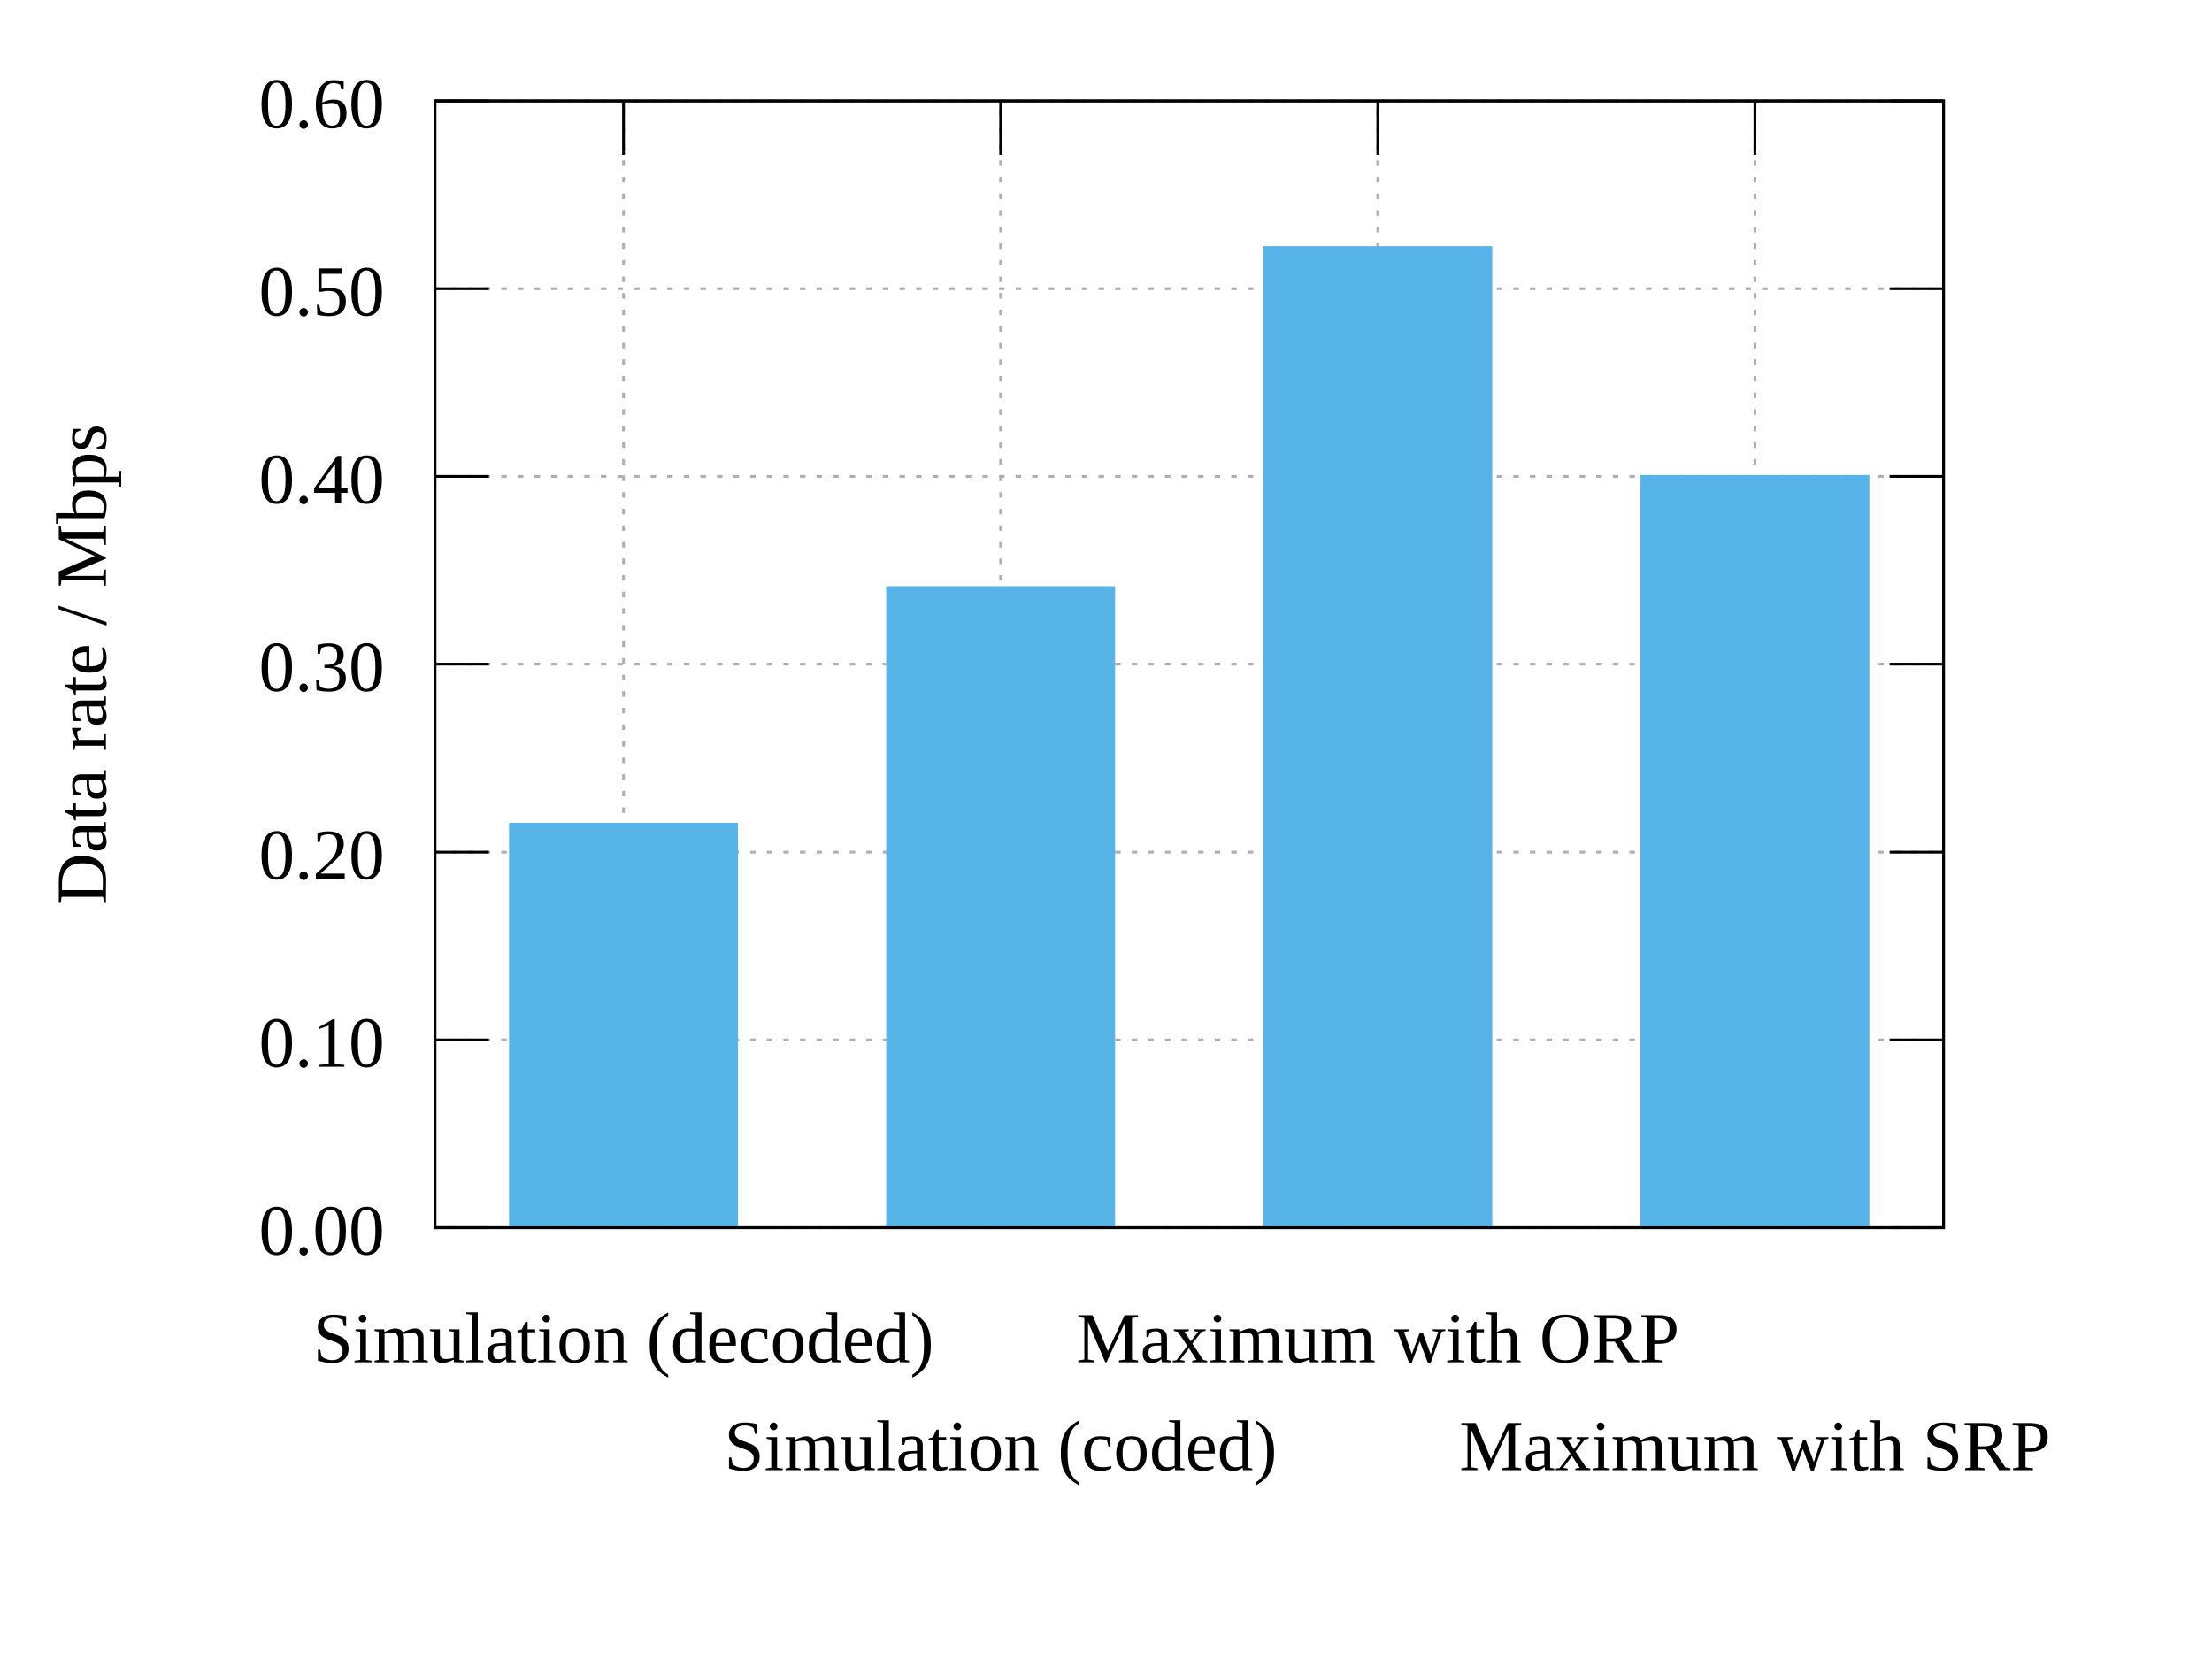
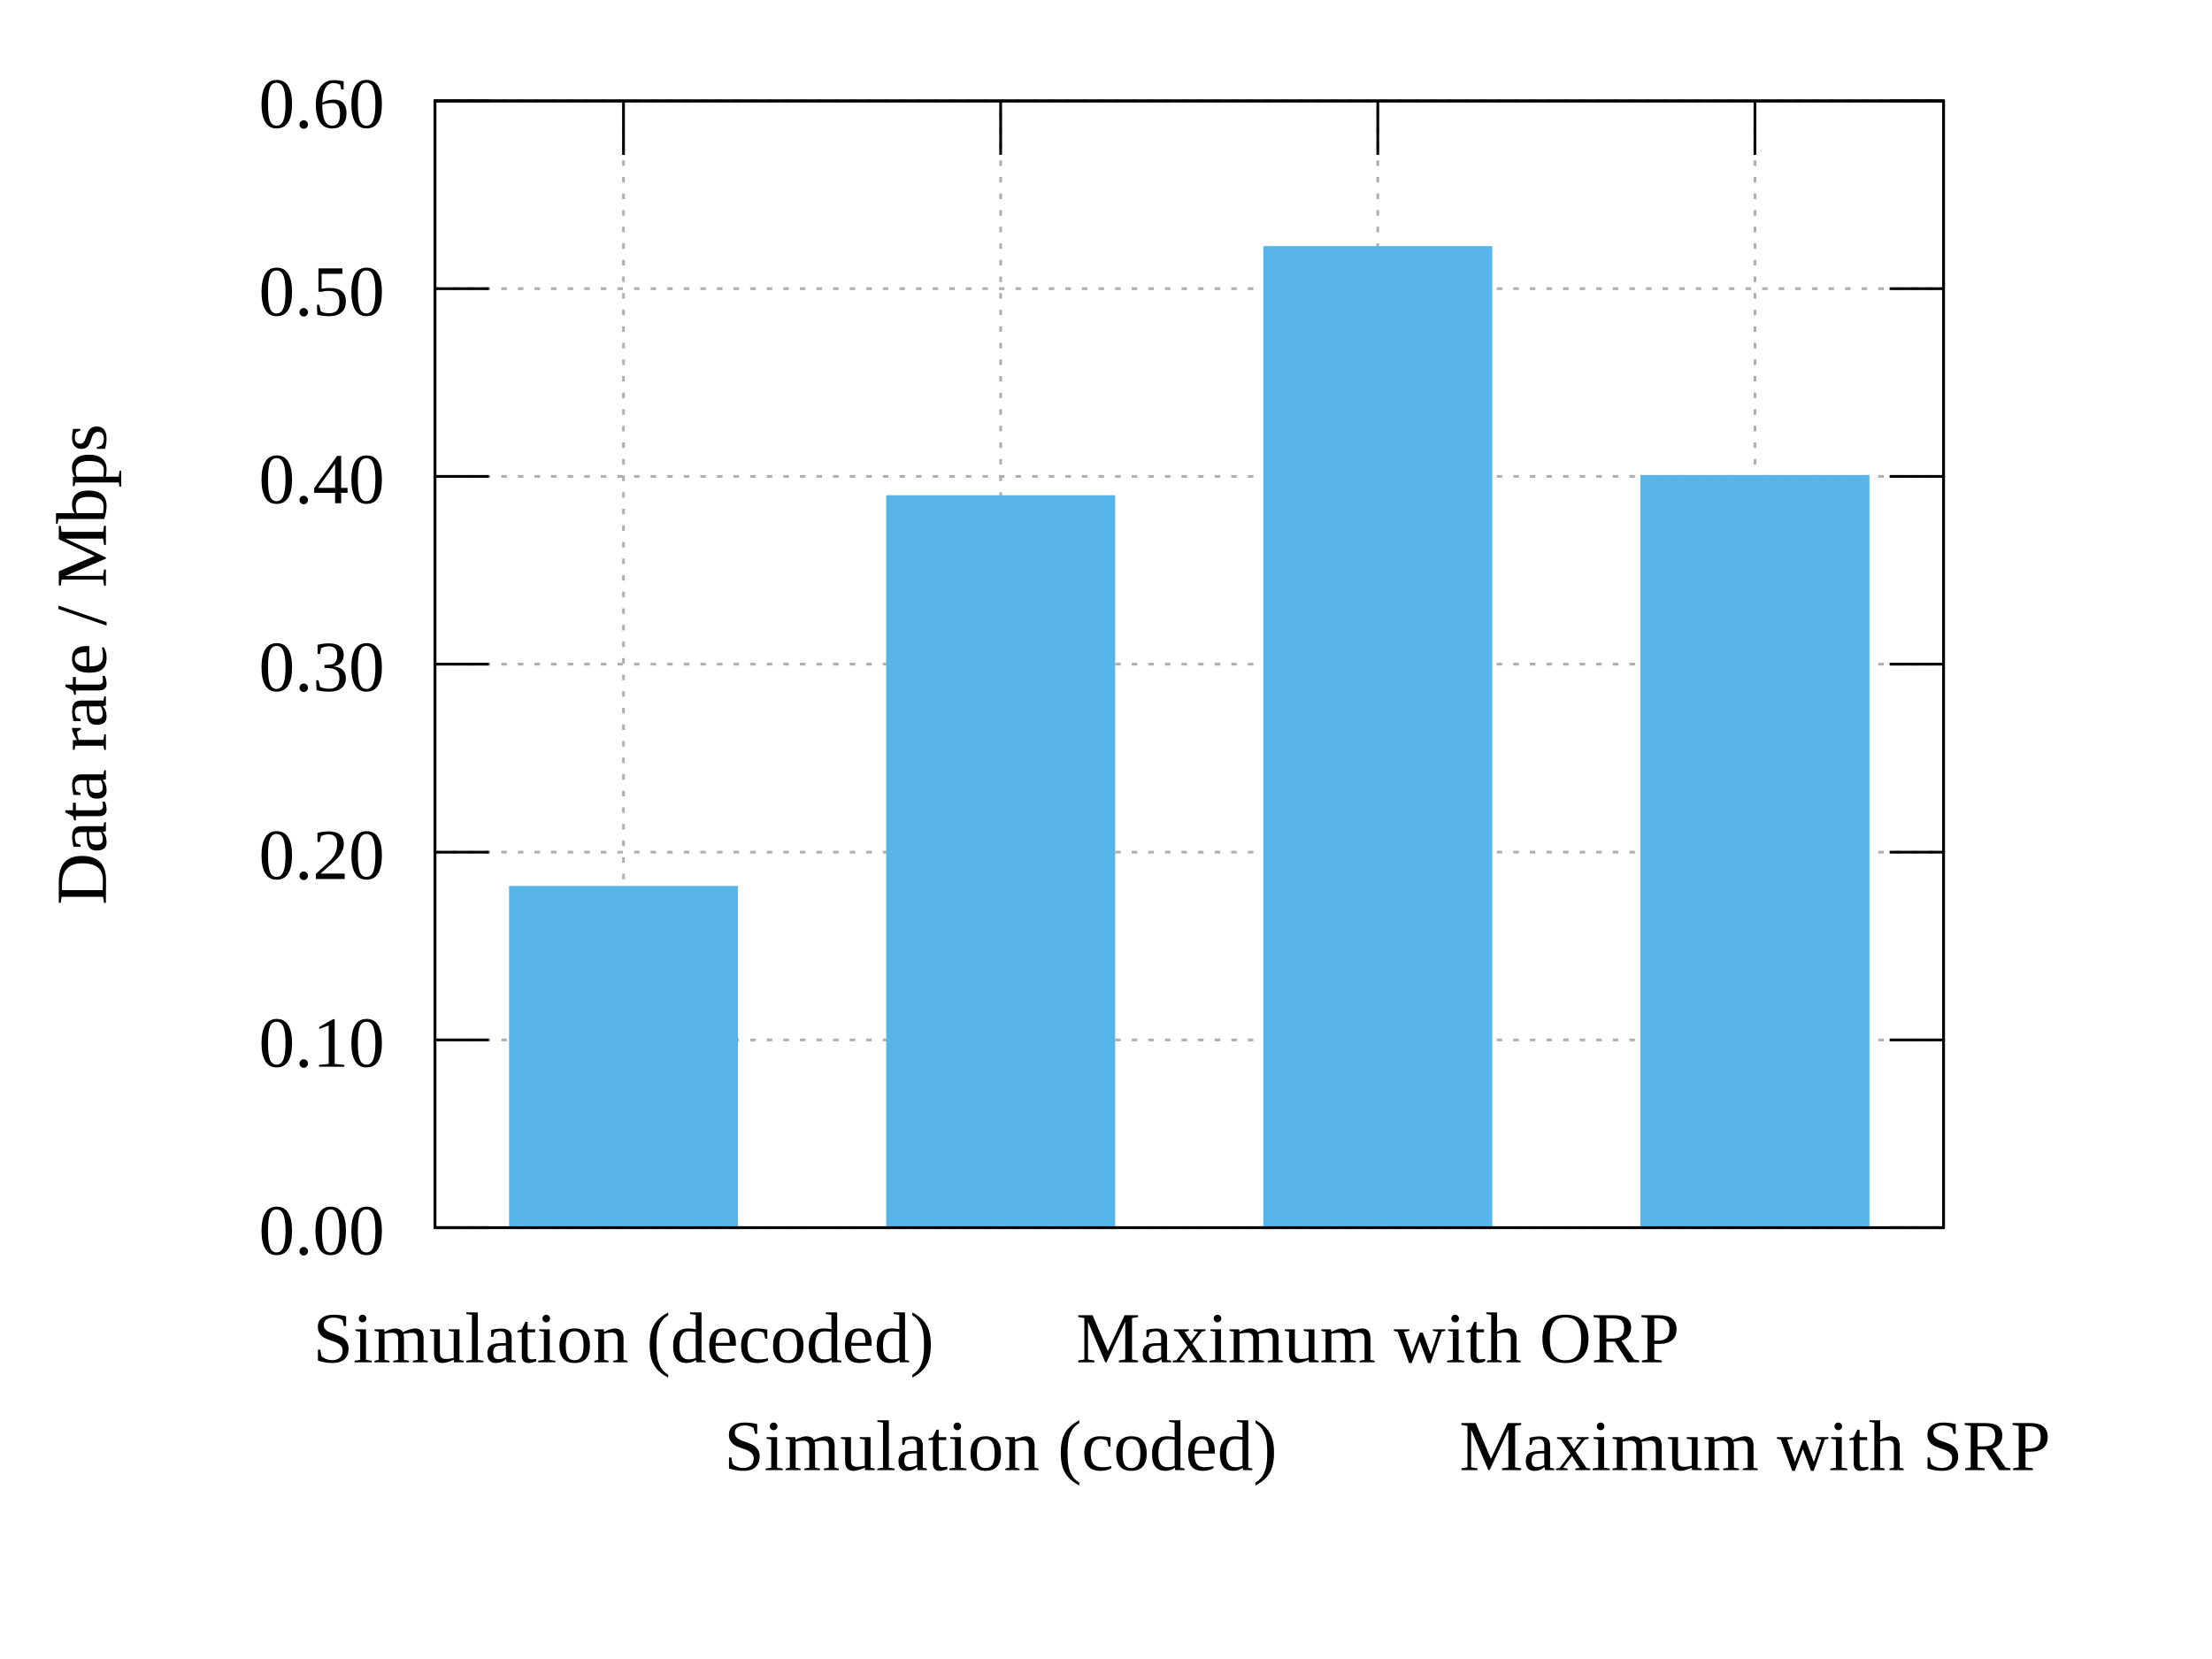
<svg xmlns="http://www.w3.org/2000/svg" xmlns:xlink="http://www.w3.org/1999/xlink" width="800" height="600" viewBox="0 0 800 600">
  <g id="gnuplot_canvas">
    <rect x="0" y="0" width="800" height="600" fill="none" />
    <defs>
      <circle id="gpDot" r="0.5" stroke-width="0.5" />
      <path id="gpPt0" stroke-width="0.103" stroke="currentColor" d="M-1,0 h2 M0,-1 v2" />
      <path id="gpPt1" stroke-width="0.103" stroke="currentColor" d="M-1,-1 L1,1 M1,-1 L-1,1" />
      <path id="gpPt2" stroke-width="0.103" stroke="currentColor" d="M-1,0 L1,0 M0,-1 L0,1 M-1,-1 L1,1 M-1,1 L1,-1" />
      <rect id="gpPt3" stroke-width="0.103" stroke="currentColor" x="-1" y="-1" width="2" height="2" />
      <rect id="gpPt4" stroke-width="0.103" stroke="currentColor" fill="currentColor" x="-1" y="-1" width="2" height="2" />
      <circle id="gpPt5" stroke-width="0.103" stroke="currentColor" cx="0" cy="0" r="1" />
      <use xlink:href="#gpPt5" id="gpPt6" fill="currentColor" stroke="none" />
      <path id="gpPt7" stroke-width="0.103" stroke="currentColor" d="M0,-1.33 L-1.33,0.67 L1.33,0.67 z" />
      <use xlink:href="#gpPt7" id="gpPt8" fill="currentColor" stroke="none" />
      <use xlink:href="#gpPt7" id="gpPt9" stroke="currentColor" transform="rotate(180)" />
      <use xlink:href="#gpPt9" id="gpPt10" fill="currentColor" stroke="none" />
      <use xlink:href="#gpPt3" id="gpPt11" stroke="currentColor" transform="rotate(45)" />
      <use xlink:href="#gpPt11" id="gpPt12" fill="currentColor" stroke="none" />
      <path id="gpPt13" stroke-width="0.103" stroke="currentColor" d="M0,1.330 L1.265,0.411 L0.782,-1.067 L-0.782,-1.076 L-1.265,0.411 z" />
      <use xlink:href="#gpPt13" id="gpPt14" fill="currentColor" stroke="none" />
      <filter id="textbox" filterUnits="objectBoundingBox" x="0" y="0" height="1" width="1">
        <feFlood flood-color="white" flood-opacity="1" result="bgnd" />
        <feComposite in="SourceGraphic" in2="bgnd" operator="atop" />
      </filter>
      <filter id="greybox" filterUnits="objectBoundingBox" x="0" y="0" height="1" width="1">
        <feFlood flood-color="lightgrey" flood-opacity="1" result="grey" />
        <feComposite in="SourceGraphic" in2="grey" operator="atop" />
      </filter>
    </defs>
    <g fill="none" color="white" stroke="currentColor" stroke-width="1.00" stroke-linecap="butt" stroke-linejoin="miter">
</g>
    <g fill="none" color="black" stroke="currentColor" stroke-width="1.00" stroke-linecap="butt" stroke-linejoin="miter">
</g>
    <g fill="none" color="gray" stroke="currentColor" stroke-width="1.00" stroke-linecap="butt" stroke-linejoin="miter">
      <path stroke="rgb(175, 175, 175)" stroke-dasharray="2,4" class="gridline" d="M157.3,444.0 L702.9,444.0  " />
    </g>
    <g fill="none" color="black" stroke="currentColor" stroke-width="1.00" stroke-linecap="butt" stroke-linejoin="miter">
      <path stroke="black" d="M157.3,444.0 L176.8,444.0 M702.9,444.0 L683.4,444.0  " />
      <g transform="translate(139.1,453.7)" stroke="none" fill="black" font-family="Times New Roman" font-size="26.00" text-anchor="end">
        <text>
          <tspan font-family="Times New Roman">0.00</tspan>
        </text>
      </g>
    </g>
    <g fill="none" color="black" stroke="currentColor" stroke-width="1.00" stroke-linecap="butt" stroke-linejoin="miter">
</g>
    <g fill="none" color="gray" stroke="currentColor" stroke-width="1.00" stroke-linecap="butt" stroke-linejoin="miter">
      <path stroke="rgb(175, 175, 175)" stroke-dasharray="2,4" class="gridline" d="M157.3,376.1 L702.9,376.1  " />
    </g>
    <g fill="none" color="black" stroke="currentColor" stroke-width="1.00" stroke-linecap="butt" stroke-linejoin="miter">
      <path stroke="black" d="M157.3,376.1 L176.8,376.1 M702.9,376.1 L683.4,376.1  " />
      <g transform="translate(139.1,385.8)" stroke="none" fill="black" font-family="Times New Roman" font-size="26.00" text-anchor="end">
        <text>
          <tspan font-family="Times New Roman">0.10</tspan>
        </text>
      </g>
    </g>
    <g fill="none" color="black" stroke="currentColor" stroke-width="1.00" stroke-linecap="butt" stroke-linejoin="miter">
</g>
    <g fill="none" color="gray" stroke="currentColor" stroke-width="1.00" stroke-linecap="butt" stroke-linejoin="miter">
      <path stroke="rgb(175, 175, 175)" stroke-dasharray="2,4" class="gridline" d="M157.3,308.2 L702.9,308.2  " />
    </g>
    <g fill="none" color="black" stroke="currentColor" stroke-width="1.00" stroke-linecap="butt" stroke-linejoin="miter">
      <path stroke="black" d="M157.3,308.2 L176.8,308.2 M702.9,308.2 L683.4,308.2  " />
      <g transform="translate(139.1,317.9)" stroke="none" fill="black" font-family="Times New Roman" font-size="26.00" text-anchor="end">
        <text>
          <tspan font-family="Times New Roman">0.20</tspan>
        </text>
      </g>
    </g>
    <g fill="none" color="black" stroke="currentColor" stroke-width="1.00" stroke-linecap="butt" stroke-linejoin="miter">
</g>
    <g fill="none" color="gray" stroke="currentColor" stroke-width="1.00" stroke-linecap="butt" stroke-linejoin="miter">
      <path stroke="rgb(175, 175, 175)" stroke-dasharray="2,4" class="gridline" d="M157.3,240.2 L702.9,240.2  " />
    </g>
    <g fill="none" color="black" stroke="currentColor" stroke-width="1.00" stroke-linecap="butt" stroke-linejoin="miter">
      <path stroke="black" d="M157.3,240.2 L176.8,240.2 M702.9,240.2 L683.4,240.2  " />
      <g transform="translate(139.1,249.9)" stroke="none" fill="black" font-family="Times New Roman" font-size="26.00" text-anchor="end">
        <text>
          <tspan font-family="Times New Roman">0.30</tspan>
        </text>
      </g>
    </g>
    <g fill="none" color="black" stroke="currentColor" stroke-width="1.00" stroke-linecap="butt" stroke-linejoin="miter">
</g>
    <g fill="none" color="gray" stroke="currentColor" stroke-width="1.00" stroke-linecap="butt" stroke-linejoin="miter">
      <path stroke="rgb(175, 175, 175)" stroke-dasharray="2,4" class="gridline" d="M157.3,172.3 L702.9,172.3  " />
    </g>
    <g fill="none" color="black" stroke="currentColor" stroke-width="1.00" stroke-linecap="butt" stroke-linejoin="miter">
      <path stroke="black" d="M157.3,172.3 L176.8,172.3 M702.9,172.3 L683.4,172.3  " />
      <g transform="translate(139.1,182.0)" stroke="none" fill="black" font-family="Times New Roman" font-size="26.00" text-anchor="end">
        <text>
          <tspan font-family="Times New Roman">0.40</tspan>
        </text>
      </g>
    </g>
    <g fill="none" color="black" stroke="currentColor" stroke-width="1.00" stroke-linecap="butt" stroke-linejoin="miter">
</g>
    <g fill="none" color="gray" stroke="currentColor" stroke-width="1.00" stroke-linecap="butt" stroke-linejoin="miter">
      <path stroke="rgb(175, 175, 175)" stroke-dasharray="2,4" class="gridline" d="M157.3,104.4 L702.9,104.4  " />
    </g>
    <g fill="none" color="black" stroke="currentColor" stroke-width="1.00" stroke-linecap="butt" stroke-linejoin="miter">
      <path stroke="black" d="M157.3,104.4 L176.8,104.4 M702.9,104.4 L683.4,104.4  " />
      <g transform="translate(139.1,114.1)" stroke="none" fill="black" font-family="Times New Roman" font-size="26.00" text-anchor="end">
        <text>
          <tspan font-family="Times New Roman">0.50</tspan>
        </text>
      </g>
    </g>
    <g fill="none" color="black" stroke="currentColor" stroke-width="1.00" stroke-linecap="butt" stroke-linejoin="miter">
</g>
    <g fill="none" color="gray" stroke="currentColor" stroke-width="1.00" stroke-linecap="butt" stroke-linejoin="miter">
      <path stroke="rgb(175, 175, 175)" stroke-dasharray="2,4" class="gridline" d="M157.3,36.5 L702.9,36.5  " />
    </g>
    <g fill="none" color="black" stroke="currentColor" stroke-width="1.00" stroke-linecap="butt" stroke-linejoin="miter">
      <path stroke="black" d="M157.3,36.5 L176.8,36.5 M702.9,36.5 L683.4,36.5  " />
      <g transform="translate(139.1,46.2)" stroke="none" fill="black" font-family="Times New Roman" font-size="26.00" text-anchor="end">
        <text>
          <tspan font-family="Times New Roman">0.60</tspan>
        </text>
      </g>
    </g>
    <g fill="none" color="black" stroke="currentColor" stroke-width="1.00" stroke-linecap="butt" stroke-linejoin="miter">
</g>
    <g fill="none" color="gray" stroke="currentColor" stroke-width="1.00" stroke-linecap="butt" stroke-linejoin="miter">
      <path stroke="rgb(175, 175, 175)" stroke-dasharray="2,4" class="gridline" d="M225.5,444.0 L225.5,36.5  " />
    </g>
    <g fill="none" color="black" stroke="currentColor" stroke-width="1.00" stroke-linecap="butt" stroke-linejoin="miter">
      <path stroke="black" d="M225.5,444.0 L225.5,424.5 M225.5,36.5 L225.5,56.0  " />
      <g transform="translate(225.5,492.7)" stroke="none" fill="black" font-family="Times New Roman" font-size="26.00" text-anchor="middle">
        <text>
          <tspan font-family="Times New Roman">Simulation (decoded)</tspan>
        </text>
      </g>
    </g>
    <g fill="none" color="black" stroke="currentColor" stroke-width="1.00" stroke-linecap="butt" stroke-linejoin="miter">
</g>
    <g fill="none" color="gray" stroke="currentColor" stroke-width="1.00" stroke-linecap="butt" stroke-linejoin="miter">
      <path stroke="rgb(175, 175, 175)" stroke-dasharray="2,4" class="gridline" d="M361.9,444.0 L361.9,36.5  " />
    </g>
    <g fill="none" color="black" stroke="currentColor" stroke-width="1.00" stroke-linecap="butt" stroke-linejoin="miter">
      <path stroke="black" d="M361.9,444.0 L361.9,424.5 M361.9,36.5 L361.9,56.0  " />
      <g transform="translate(361.9,492.7)" stroke="none" fill="black" font-family="Times New Roman" font-size="26.00" text-anchor="middle">
        <text />
      </g>
      <g transform="translate(361.9,531.7)" stroke="none" fill="black" font-family="Times New Roman" font-size="26.00" text-anchor="middle">
        <text>
          <tspan font-family="Times New Roman">Simulation (coded)</tspan>
        </text>
      </g>
    </g>
    <g fill="none" color="black" stroke="currentColor" stroke-width="1.00" stroke-linecap="butt" stroke-linejoin="miter">
</g>
    <g fill="none" color="gray" stroke="currentColor" stroke-width="1.00" stroke-linecap="butt" stroke-linejoin="miter">
      <path stroke="rgb(175, 175, 175)" stroke-dasharray="2,4" class="gridline" d="M498.3,444.0 L498.3,36.5  " />
    </g>
    <g fill="none" color="black" stroke="currentColor" stroke-width="1.00" stroke-linecap="butt" stroke-linejoin="miter">
      <path stroke="black" d="M498.3,444.0 L498.3,424.5 M498.3,36.5 L498.3,56.0  " />
      <g transform="translate(498.3,492.7)" stroke="none" fill="black" font-family="Times New Roman" font-size="26.00" text-anchor="middle">
        <text>
          <tspan font-family="Times New Roman">Maximum with ORP</tspan>
        </text>
      </g>
    </g>
    <g fill="none" color="black" stroke="currentColor" stroke-width="1.00" stroke-linecap="butt" stroke-linejoin="miter">
</g>
    <g fill="none" color="gray" stroke="currentColor" stroke-width="1.00" stroke-linecap="butt" stroke-linejoin="miter">
      <path stroke="rgb(175, 175, 175)" stroke-dasharray="2,4" class="gridline" d="M634.7,444.0 L634.7,56.0 L634.7,36.5  " />
    </g>
    <g fill="none" color="black" stroke="currentColor" stroke-width="1.00" stroke-linecap="butt" stroke-linejoin="miter">
      <path stroke="black" d="M634.7,444.0 L634.7,424.5 M634.7,36.5 L634.7,56.0  " />
      <g transform="translate(634.7,492.7)" stroke="none" fill="black" font-family="Times New Roman" font-size="26.00" text-anchor="middle">
        <text />
      </g>
      <g transform="translate(634.7,531.7)" stroke="none" fill="black" font-family="Times New Roman" font-size="26.00" text-anchor="middle">
        <text>
          <tspan font-family="Times New Roman">Maximum with SRP</tspan>
        </text>
      </g>
    </g>
    <g fill="none" color="black" stroke="currentColor" stroke-width="1.00" stroke-linecap="butt" stroke-linejoin="miter">
</g>
    <g fill="none" color="black" stroke="currentColor" stroke-width="1.00" stroke-linecap="butt" stroke-linejoin="miter">
      <path stroke="black" d="M157.3,36.5 L157.3,444.0 L702.9,444.0 L702.9,36.5 L157.3,36.5 Z  " />
    </g>
    <g fill="none" color="black" stroke="currentColor" stroke-width="1.00" stroke-linecap="butt" stroke-linejoin="miter">
      <g transform="translate(38.3,240.3) rotate(270)" stroke="none" fill="black" font-family="Times New Roman" font-size="26.00" text-anchor="middle">
        <text>
          <tspan font-family="Times New Roman">Data rate / Mbps</tspan>
        </text>
      </g>
    </g>
    <g fill="none" color="black" stroke="currentColor" stroke-width="1.00" stroke-linecap="butt" stroke-linejoin="miter">
      <g transform="translate(430.1,582.4)" stroke="none" fill="black" font-family="Times New Roman" font-size="26.00" text-anchor="middle">
        <text>
          <tspan font-family="Times New Roman"> </tspan>
        </text>
      </g>
    </g>
    <g fill="none" color="black" stroke="currentColor" stroke-width="1.00" stroke-linecap="butt" stroke-linejoin="miter">
</g>
    <g id="gnuplot_plot_1">
      <g fill="none" color="black" stroke="currentColor" stroke-width="1.00" stroke-linecap="butt" stroke-linejoin="miter">
        <g stroke="none" shape-rendering="crispEdges">
-           <polygon fill="rgb( 86, 180, 233)" points="184.6,444.0 266.5,444.0 266.5,298.0 184.6,298.0 " />
-         </g>
-         <path stroke="rgb( 86, 180, 233)" d="M184.6,444.0 L184.6,298.1 L266.4,298.1 L266.4,444.0 L184.6,444.0 Z  " />
-         <g stroke="none" shape-rendering="crispEdges">
-           <polygon fill="rgb( 86, 180, 233)" points="321.0,444.0 402.9,444.0 402.9,212.4 321.0,212.4 " />
-         </g>
-         <path stroke="rgb( 86, 180, 233)" d="M321.0,444.0 L321.0,212.5 L402.8,212.5 L402.8,444.0 L321.0,444.0 Z  " />
+           <polygon fill="rgb( 86, 180, 233)" points="184.6,444.0 266.5,444.0 266.5,320.8 184.6,320.8 " />
+         </g>
+         <path stroke="rgb( 86, 180, 233)" d="M184.6,444.0 L184.6,320.9 L266.4,320.9 L266.4,444.0 L184.6,444.0 Z  " />
+         <g stroke="none" shape-rendering="crispEdges">
+           <polygon fill="rgb( 86, 180, 233)" points="321.0,444.0 402.9,444.0 402.9,179.5 321.0,179.5 " />
+         </g>
+         <path stroke="rgb( 86, 180, 233)" d="M321.0,444.0 L321.0,179.6 L402.8,179.6 L402.8,444.0 L321.0,444.0 Z  " />
        <g stroke="none" shape-rendering="crispEdges">
          <polygon fill="rgb( 86, 180, 233)" points="457.4,444.0 539.3,444.0 539.3,89.4 457.4,89.4 " />
        </g>
        <path stroke="rgb( 86, 180, 233)" d="M457.4,444.0 L457.4,89.5 L539.2,89.5 L539.2,444.0 L457.4,444.0 Z  " />
        <g stroke="none" shape-rendering="crispEdges">
          <polygon fill="rgb( 86, 180, 233)" points="593.8,444.0 675.7,444.0 675.7,172.2 593.8,172.2 " />
        </g>
        <path stroke="rgb( 86, 180, 233)" d="M593.8,444.0 L593.8,172.3 L675.6,172.3 L675.6,444.0 L593.8,444.0 Z  " />
      </g>
    </g>
    <g fill="none" color="white" stroke="rgb( 86, 180, 233)" stroke-width="2.00" stroke-linecap="butt" stroke-linejoin="miter">
</g>
    <g fill="none" color="black" stroke="currentColor" stroke-width="2.00" stroke-linecap="butt" stroke-linejoin="miter">
</g>
    <g fill="none" color="black" stroke="black" stroke-width="1.00" stroke-linecap="butt" stroke-linejoin="miter">
</g>
    <g fill="none" color="black" stroke="currentColor" stroke-width="1.00" stroke-linecap="butt" stroke-linejoin="miter">
      <path stroke="black" d="M157.3,36.5 L157.3,444.0 L702.9,444.0 L702.9,36.5 L157.3,36.5 Z  " />
    </g>
    <g fill="none" color="black" stroke="currentColor" stroke-width="1.00" stroke-linecap="butt" stroke-linejoin="miter">
</g>
  </g>
</svg>
